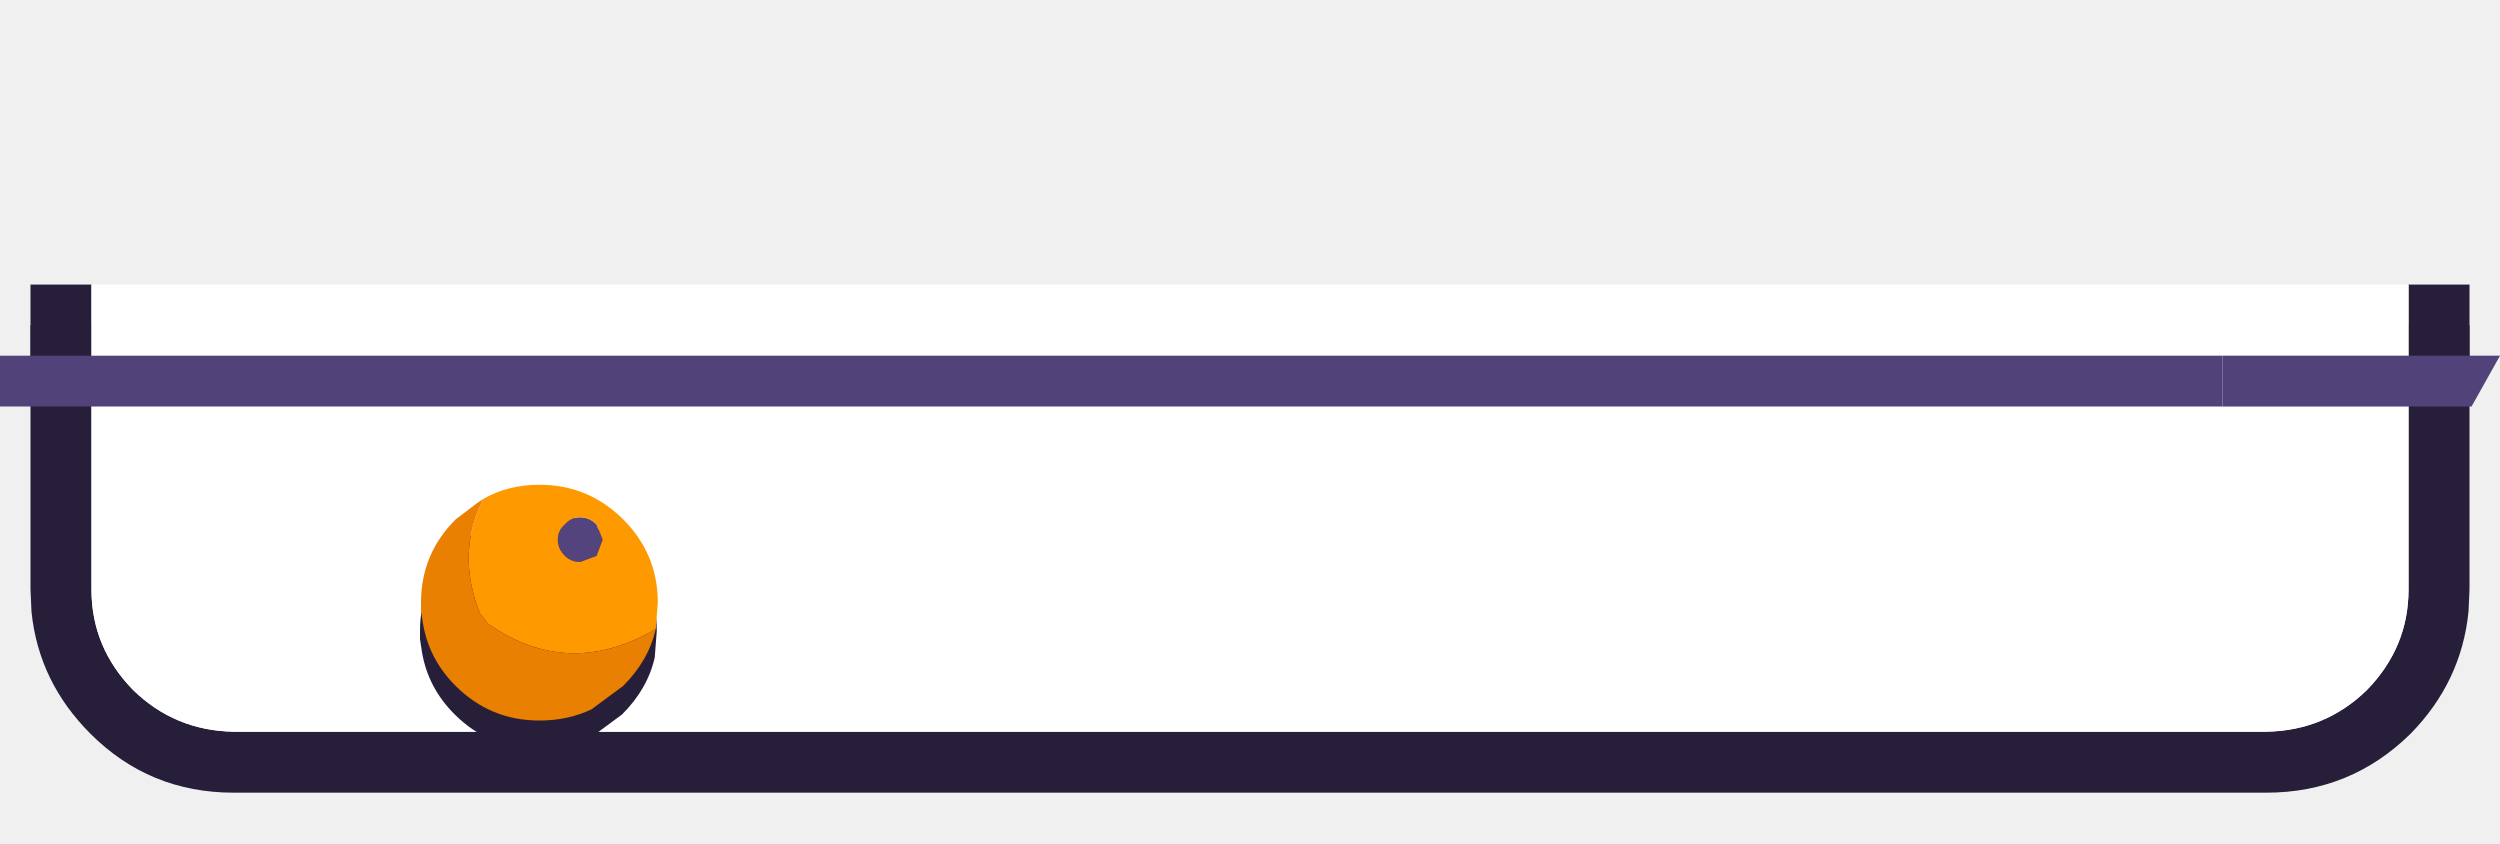
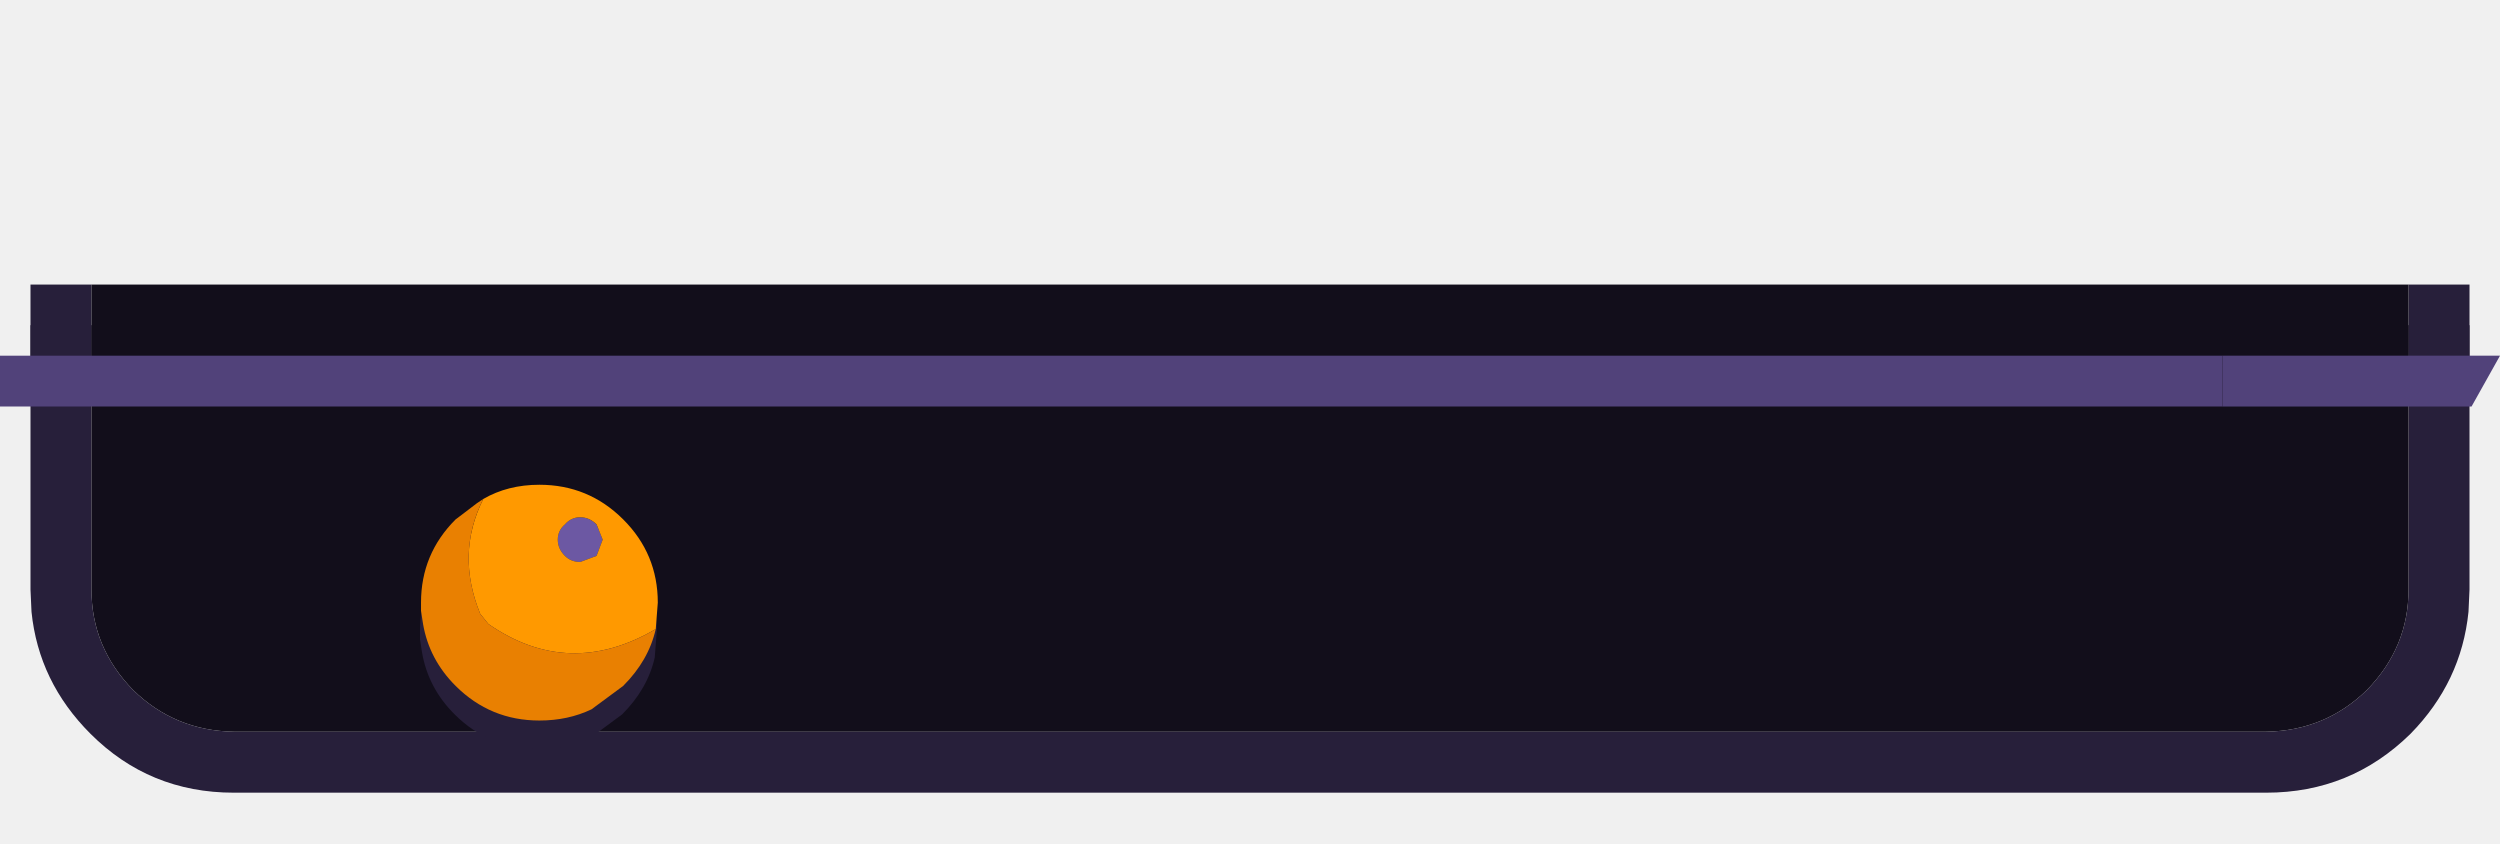
<svg xmlns="http://www.w3.org/2000/svg" viewBox="-17.5 -18 123 41.5" width="123" height="41.5">
  <g transform="matrix(1,0,0,1,-17.5,0.05)">
    <path d="M121.5 -0.05L118.5 -0.05L118.5 -2.05L121.5 -2.05L121.5 -0.05ZM4.5 -0.05L1.5 -0.05L1.5 -2.05L4.5 -2.05L4.5 -0.05Z" fill="hsl(256 30% 17.6%)" fill-rule="evenodd" />
-     <path d="M118.5 -2.05L118.5 -0.05L4.5 -0.05L4.5 -2.05L118.5 -2.05Z" fill="#ffffff" fill-rule="evenodd" />
+     <path d="M118.5 -2.05L118.5 -0.05L4.5 -0.05L4.5 -2.05L118.5 -2.05Z" fill="hsl(256 30% 8%)" fill-rule="evenodd" />
    <path d="M1.5 -0.05L4.5 -0.05L4.5 10.95Q4.5 13.8 6.55 15.9Q8.6 17.9 11.5 17.95L111.5 17.95Q114.4 17.9 116.45 15.9Q118.5 13.8 118.5 10.95L118.5 -0.05L121.5 -0.05L121.5 10.95L121.45 12.05Q121.1 15.5 118.6 18.05Q115.65 20.95 111.5 20.95L11.5 20.95Q7.35 20.95 4.45 18.05Q1.9 15.5 1.55 12.05L1.5 10.95L1.5 -0.05Z" fill="hsl(256 30% 17.6%)" fill-rule="evenodd" />
-     <path d="M118.5 -0.05L118.5 10.95Q118.5 13.8 116.45 15.9Q114.4 17.9 111.5 17.95L11.5 17.95Q8.6 17.9 6.55 15.9Q4.5 13.8 4.5 10.95L4.5 -0.05L118.5 -0.05Z" fill="#ffffff" fill-rule="evenodd" />
+     <path d="M118.5 -0.05L118.5 10.95Q118.5 13.8 116.45 15.9Q114.4 17.9 111.5 17.95L11.5 17.95Q8.6 17.9 6.55 15.9Q4.5 13.8 4.5 10.95L4.5 -0.05L118.5 -0.05Z" fill="hsl(256 30% 8%)" fill-rule="evenodd" />
  </g>
  <g transform="matrix(1.0043,0,0,1,0,3)">
    <path d="M14.75 10.05L14.65 11.35Q14.3 12.9 13.05 14.15L11.5 15.3Q10.35 15.85 8.95 15.85Q6.55 15.85 4.85 14.15Q3.55 12.85 3.25 11.1L3.15 10.45L3.15 10.05Q3.15 7.65 4.85 5.95L5.05 5.8L5.9 5.15L6.2 4.95Q7.4 4.25 8.95 4.25Q11.35 4.25 13.05 5.95Q14.75 7.65 14.75 10.05Z" fill="hsl(256 30% 17.6%)" fill-rule="evenodd" />
-     <path d="M10.25 4.8Q10.55 4.45 11 4.45Q11.45 4.45 11.8 4.8L12.1 5.55L11.8 6.35L11 6.65Q10.55 6.65 10.25 6.35Q9.9 6 9.9 5.55Q9.9 5.1 10.25 4.8Z" fill="hsl(256 30% 38%)" fill-rule="evenodd" />
+     <path d="M10.25 4.8Q10.55 4.45 11 4.45Q11.45 4.45 11.8 4.8L12.1 5.55L11.8 6.35L11 6.65Q10.55 6.65 10.25 6.35Q9.9 6 9.9 5.55Q9.9 5.1 10.25 4.8Z" fill="hsl(256 30% 49.2%)" fill-rule="evenodd" />
    <path d="M6.25 3.55Q7.45 2.85 9 2.85Q11.4 2.85 13.1 4.55Q14.8 6.25 14.8 8.65L14.7 9.95Q10.45 12.45 6.5 9.7L6.1 9.2Q4.9 6.25 6.25 3.55ZM11 4.45Q10.55 4.45 10.25 4.8Q9.9 5.1 9.9 5.55Q9.9 6 10.25 6.35Q10.55 6.65 11 6.65L11.8 6.35L12.1 5.55L11.8 4.8Q11.45 4.45 11 4.45Z" fill="#ff9900" fill-rule="evenodd" />
    <path d="M14.7 9.95Q14.35 11.5 13.1 12.75L11.55 13.9Q10.4 14.45 9 14.45Q6.6 14.45 4.9 12.75Q3.6 11.45 3.3 9.7L3.2 9.05L3.2 8.65Q3.2 6.25 4.9 4.55L5.1 4.4L5.95 3.75L6.25 3.55Q4.9 6.25 6.1 9.2L6.5 9.7Q10.45 12.45 14.7 9.95Z" fill="#e98001" fill-rule="evenodd" />
  </g>
  <g transform="matrix(1,0,0,0.2222,-16,0)">
    <path d="M3 -18L3 0L0 0L0 -18L3 -18ZM117 0L117 -18L120 -18L120 0L117 0Z" fill="hsl(256 30% 17.6%)" fill-rule="evenodd" />
-     <path d="M3 0L3 -18L117 -18L117 0L3 0Z" fill="#ffffff" fill-rule="evenodd" />
+     <path d="M3 0L3 -18L117 -18L117 0L3 0Z" fill="hsl(256 30% 8%)" fill-rule="evenodd" />
  </g>
  <g transform="matrix(1,0,0,1,0,0)">
    <path d="M-17.5 2L-17.5 -0.5L91.85 -0.5L91.85 2L-17.5 2Z" fill="hsl(256 30% 36.8%)" fill-rule="evenodd" />
    <path d="M91.85 2L91.85 -0.5L105.5 -0.5L104.1 2L91.85 2Z" fill="hsl(256 30% 36.8%)" fill-rule="evenodd" />
  </g>
</svg>
